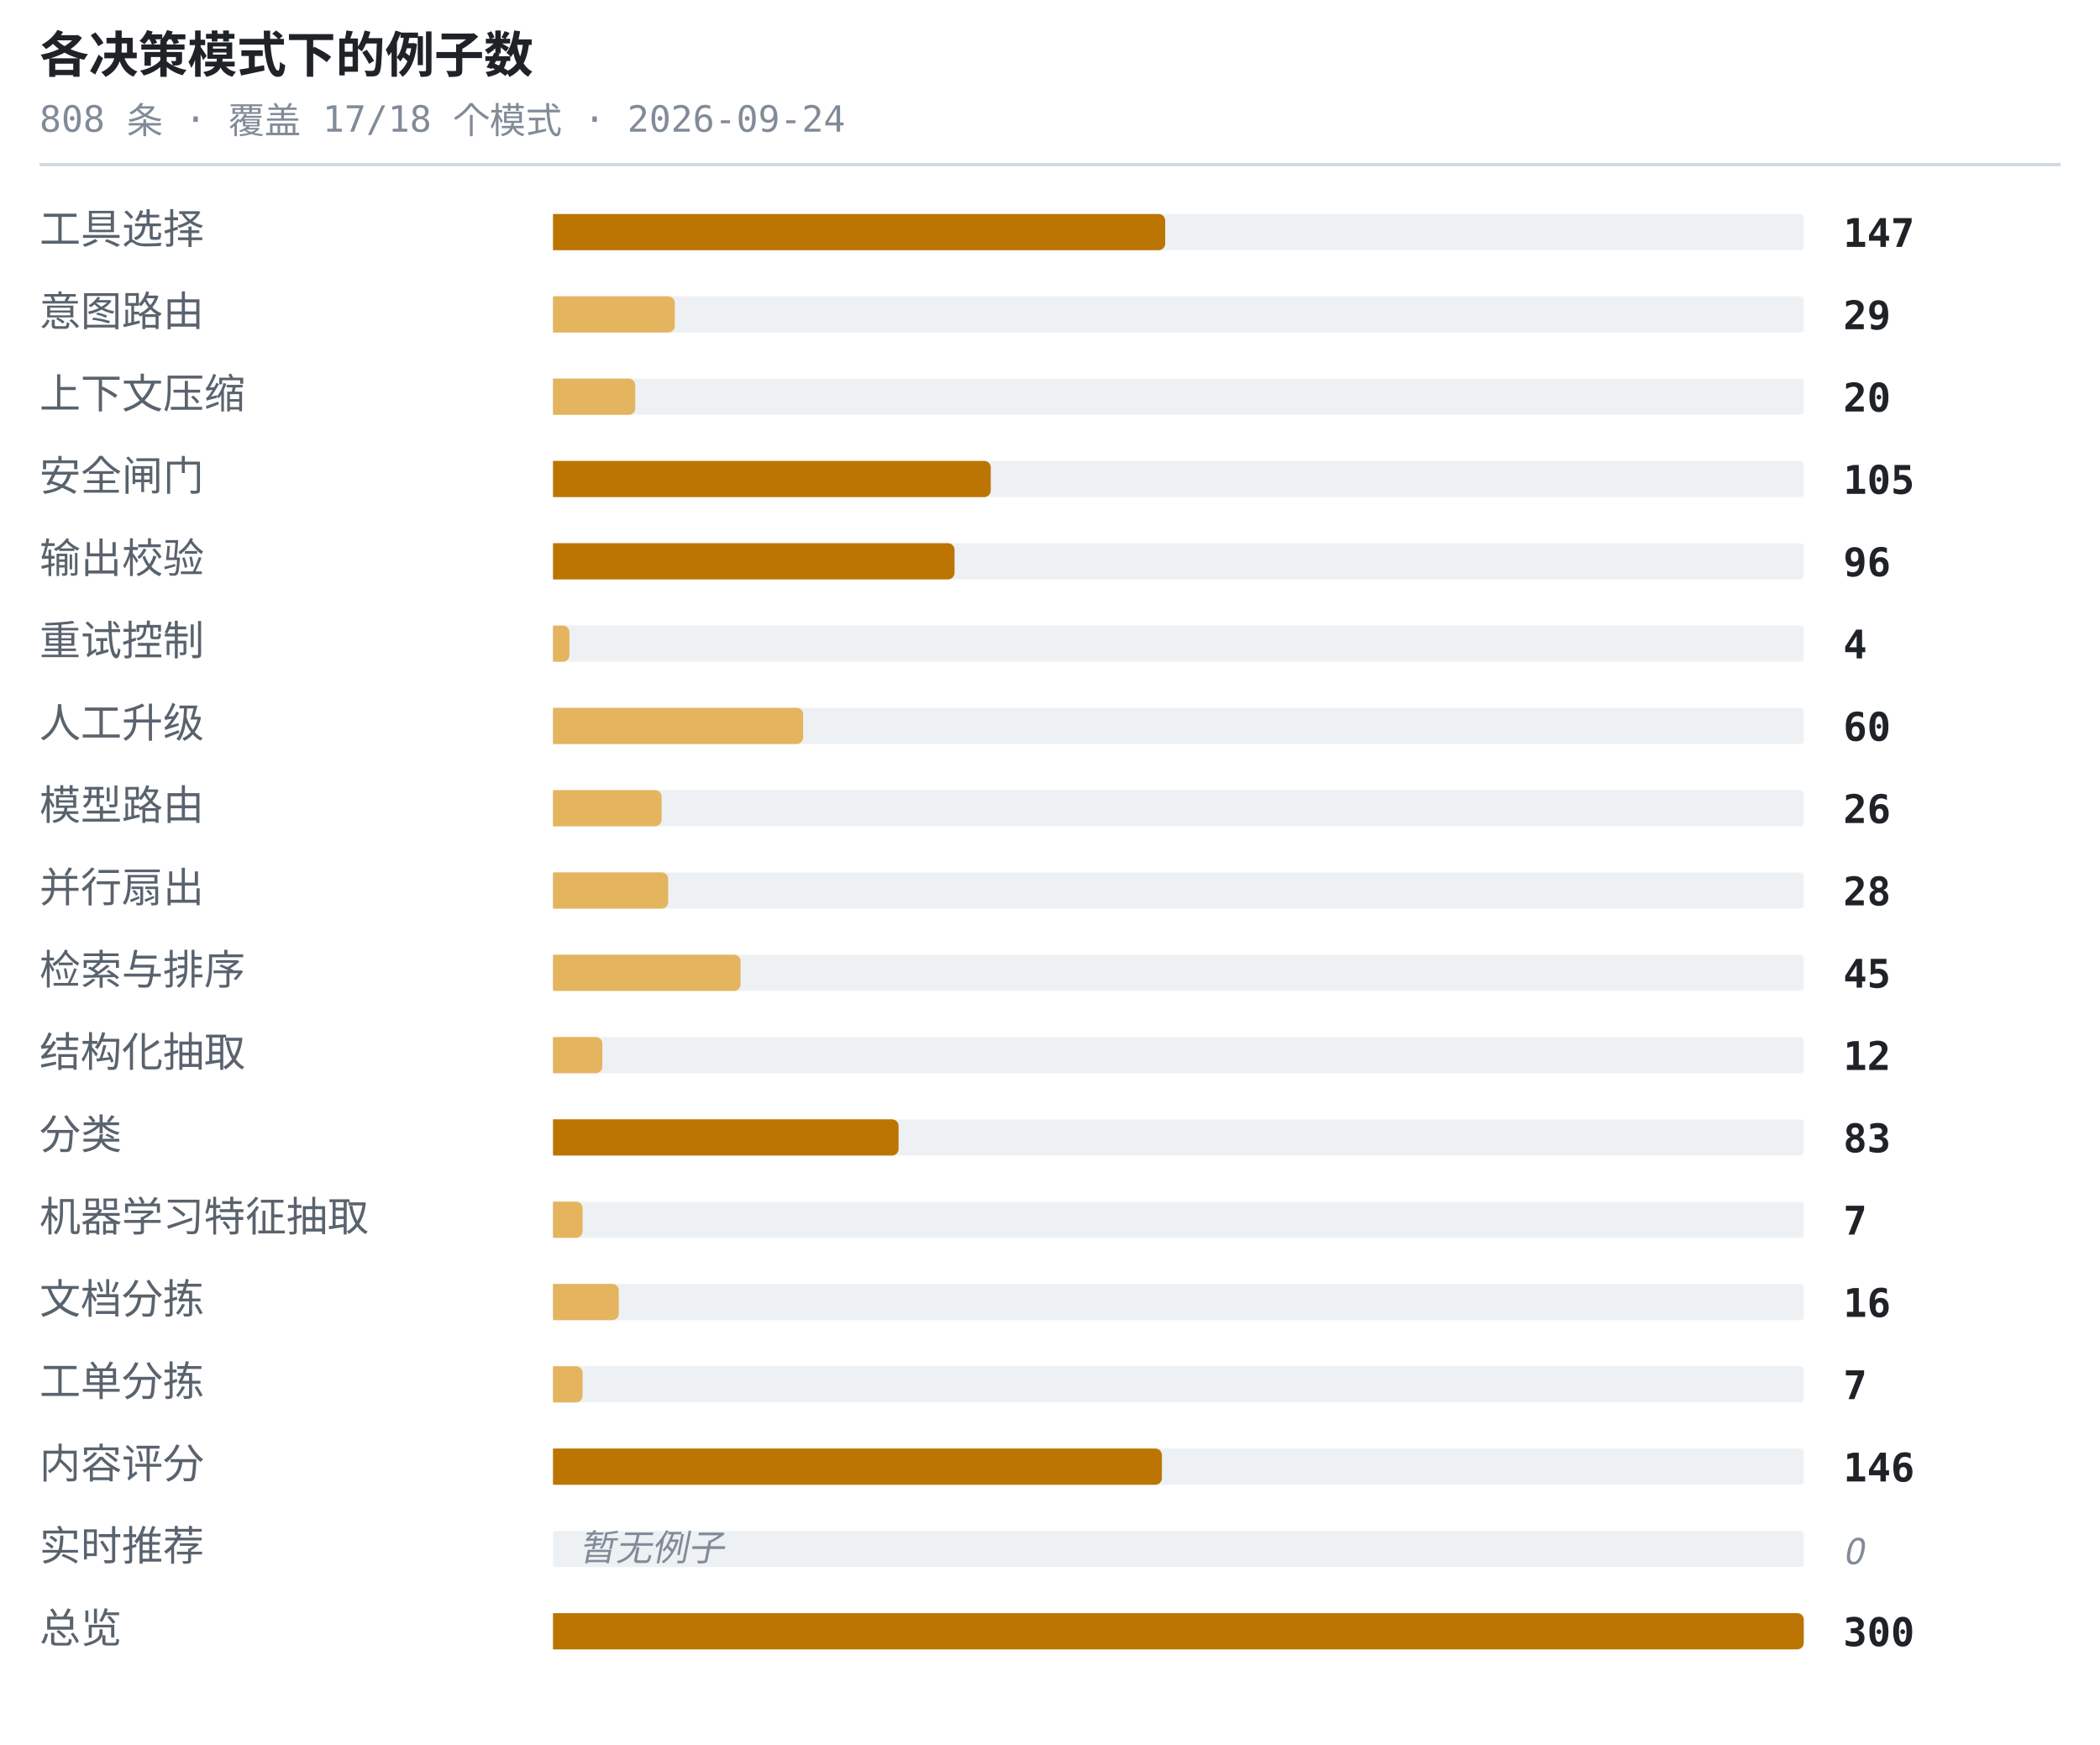
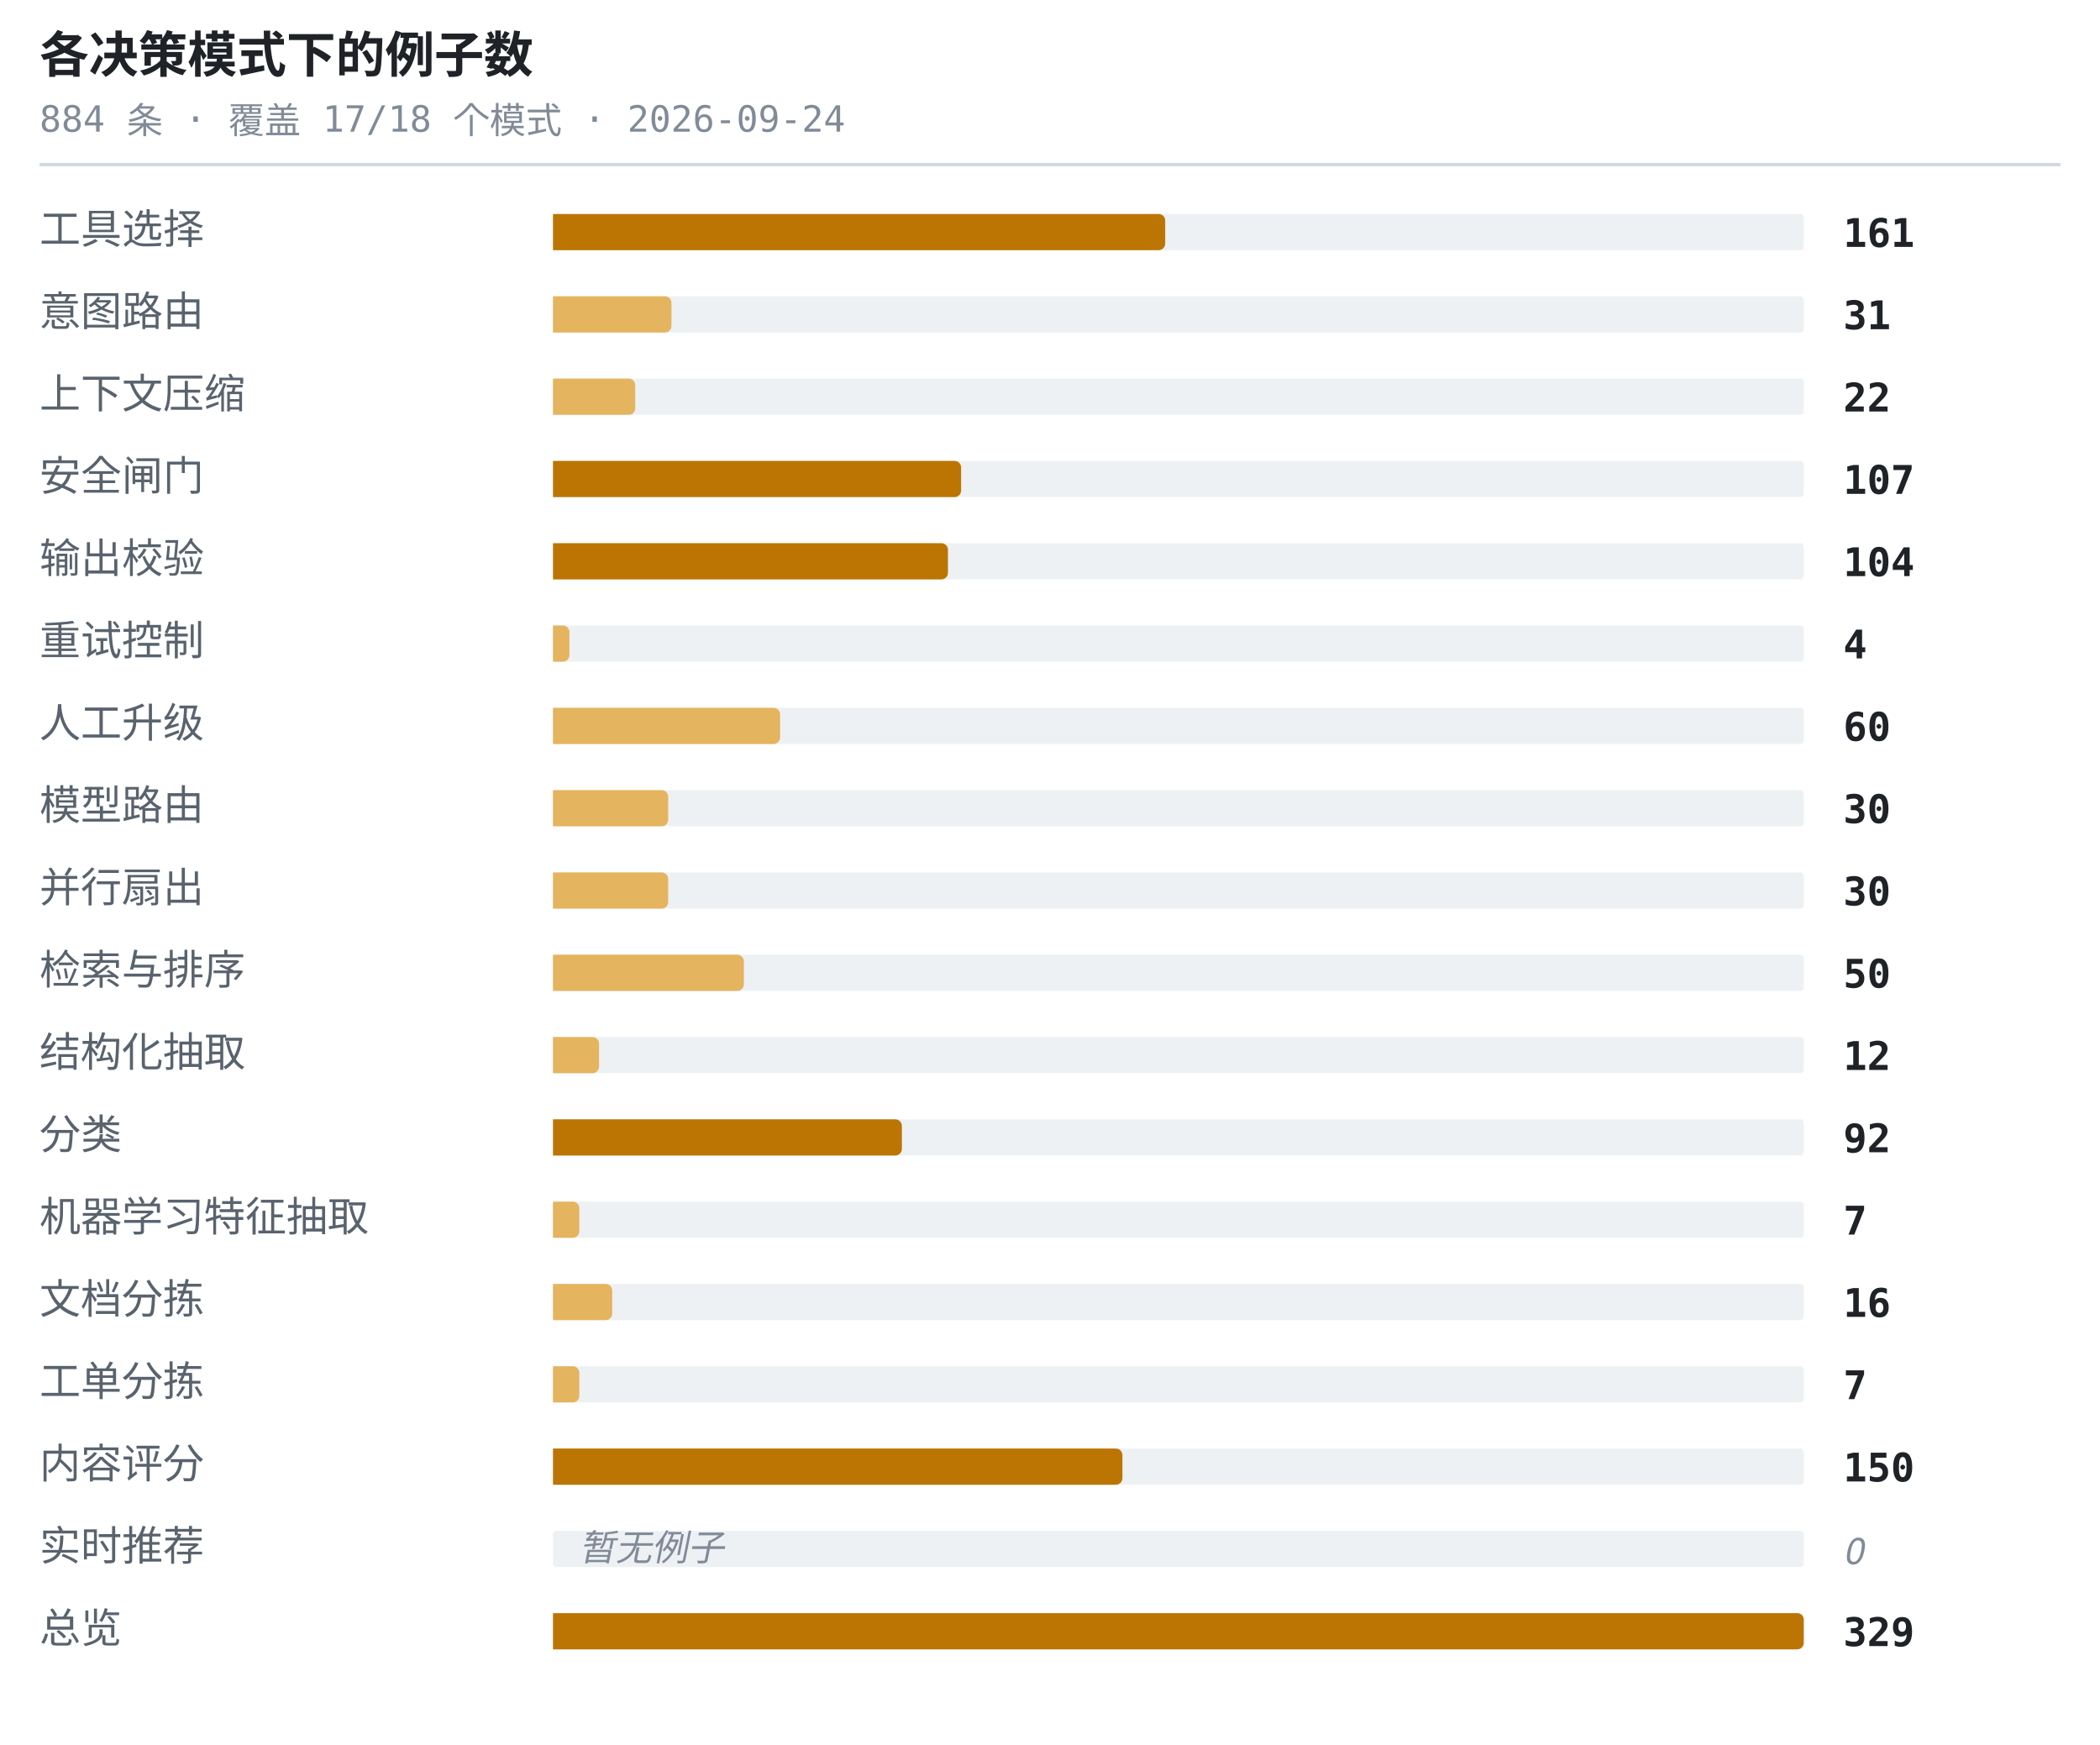
<svg xmlns="http://www.w3.org/2000/svg" width="638" height="530" viewBox="0 0 638 530" role="img" aria-label="各决策模式下的例子数">
  <style>.t{font:600 15px ui-monospace,SFMono-Regular,'SF Mono',Menlo,Consolas,monospace;fill:#1f2328}.s{font:11px ui-monospace,SFMono-Regular,'SF Mono',Menlo,Consolas,monospace;fill:#818b98}.l{font:12.5px -apple-system,BlinkMacSystemFont,'Segoe UI',Helvetica,Arial,sans-serif;fill:#59636e}.n{font:600 12px ui-monospace,SFMono-Regular,'SF Mono',Menlo,Consolas,monospace;fill:#1f2328}.g{font:italic 11px -apple-system,BlinkMacSystemFont,'Segoe UI',Helvetica,Arial,sans-serif;fill:#818b98}</style>
  <text x="12" y="22" class="t">各决策模式下的例子数</text>
-   <text x="12" y="40" class="s">808 条 · 覆盖 17/18 个模式 · 2026-09-24</text>
+   <text x="12" y="40" class="s">884 条 · 覆盖 17/18 个模式 · 2026-09-24</text>
  <line x1="12" y1="50" x2="626" y2="50" stroke="#d1d9e0" stroke-width="1" />
  <text x="12" y="74" class="l">工具选择</text>
  <rect x="168" y="65" width="380" height="11" rx="1" fill="#eef1f4" />
  <path d="M168 65h184a2 2 0 0 1 2 2v7a2 2 0 0 1-2 2h-184z" fill="#bc7503" />
-   <text x="560" y="75" class="n">147</text>
+   <text x="560" y="75" class="n">161</text>
  <text x="12" y="99" class="l">意图路由</text>
  <rect x="168" y="90" width="380" height="11" rx="1" fill="#eef1f4" />
-   <path d="M168 90h35a2 2 0 0 1 2 2v7a2 2 0 0 1-2 2h-35z" fill="#e5b45f" />
-   <text x="560" y="100" class="n">29</text>
+   <path d="M168 90h34a2 2 0 0 1 2 2v7a2 2 0 0 1-2 2h-34z" fill="#e5b45f" />
+   <text x="560" y="100" class="n">31</text>
  <text x="12" y="124" class="l">上下文压缩</text>
  <rect x="168" y="115" width="380" height="11" rx="1" fill="#eef1f4" />
  <path d="M168 115h23a2 2 0 0 1 2 2v7a2 2 0 0 1-2 2h-23z" fill="#e5b45f" />
-   <text x="560" y="125" class="n">20</text>
+   <text x="560" y="125" class="n">22</text>
  <text x="12" y="149" class="l">安全闸门</text>
  <rect x="168" y="140" width="380" height="11" rx="1" fill="#eef1f4" />
-   <path d="M168 140h131a2 2 0 0 1 2 2v7a2 2 0 0 1-2 2h-131z" fill="#bc7503" />
-   <text x="560" y="150" class="n">105</text>
+   <path d="M168 140h122a2 2 0 0 1 2 2v7a2 2 0 0 1-2 2h-122z" fill="#bc7503" />
+   <text x="560" y="150" class="n">107</text>
  <text x="12" y="174" class="l">输出校验</text>
  <rect x="168" y="165" width="380" height="11" rx="1" fill="#eef1f4" />
-   <path d="M168 165h120a2 2 0 0 1 2 2v7a2 2 0 0 1-2 2h-120z" fill="#bc7503" />
-   <text x="560" y="175" class="n">96</text>
+   <path d="M168 165h118a2 2 0 0 1 2 2v7a2 2 0 0 1-2 2h-118z" fill="#bc7503" />
+   <text x="560" y="175" class="n">104</text>
  <text x="12" y="199" class="l">重试控制</text>
  <rect x="168" y="190" width="380" height="11" rx="1" fill="#eef1f4" />
  <path d="M168 190h3a2 2 0 0 1 2 2v7a2 2 0 0 1-2 2h-3z" fill="#e5b45f" />
  <text x="560" y="200" class="n">4</text>
  <text x="12" y="224" class="l">人工升级</text>
  <rect x="168" y="215" width="380" height="11" rx="1" fill="#eef1f4" />
-   <path d="M168 215h74a2 2 0 0 1 2 2v7a2 2 0 0 1-2 2h-74z" fill="#e5b45f" />
+   <path d="M168 215h67a2 2 0 0 1 2 2v7a2 2 0 0 1-2 2h-67z" fill="#e5b45f" />
  <text x="560" y="225" class="n">60</text>
  <text x="12" y="249" class="l">模型路由</text>
  <rect x="168" y="240" width="380" height="11" rx="1" fill="#eef1f4" />
-   <path d="M168 240h31a2 2 0 0 1 2 2v7a2 2 0 0 1-2 2h-31z" fill="#e5b45f" />
-   <text x="560" y="250" class="n">26</text>
+   <path d="M168 240h33a2 2 0 0 1 2 2v7a2 2 0 0 1-2 2h-33z" fill="#e5b45f" />
+   <text x="560" y="250" class="n">30</text>
  <text x="12" y="274" class="l">并行扇出</text>
  <rect x="168" y="265" width="380" height="11" rx="1" fill="#eef1f4" />
  <path d="M168 265h33a2 2 0 0 1 2 2v7a2 2 0 0 1-2 2h-33z" fill="#e5b45f" />
-   <text x="560" y="275" class="n">28</text>
+   <text x="560" y="275" class="n">30</text>
  <text x="12" y="299" class="l">检索与排序</text>
  <rect x="168" y="290" width="380" height="11" rx="1" fill="#eef1f4" />
-   <path d="M168 290h55a2 2 0 0 1 2 2v7a2 2 0 0 1-2 2h-55z" fill="#e5b45f" />
-   <text x="560" y="300" class="n">45</text>
+   <path d="M168 290h56a2 2 0 0 1 2 2v7a2 2 0 0 1-2 2h-56z" fill="#e5b45f" />
+   <text x="560" y="300" class="n">50</text>
  <text x="12" y="324" class="l">结构化抽取</text>
  <rect x="168" y="315" width="380" height="11" rx="1" fill="#eef1f4" />
-   <path d="M168 315h13a2 2 0 0 1 2 2v7a2 2 0 0 1-2 2h-13z" fill="#e5b45f" />
+   <path d="M168 315h12a2 2 0 0 1 2 2v7a2 2 0 0 1-2 2h-12z" fill="#e5b45f" />
  <text x="560" y="325" class="n">12</text>
  <text x="12" y="349" class="l">分类</text>
  <rect x="168" y="340" width="380" height="11" rx="1" fill="#eef1f4" />
-   <path d="M168 340h103a2 2 0 0 1 2 2v7a2 2 0 0 1-2 2h-103z" fill="#bc7503" />
-   <text x="560" y="350" class="n">83</text>
+   <path d="M168 340h104a2 2 0 0 1 2 2v7a2 2 0 0 1-2 2h-104z" fill="#bc7503" />
+   <text x="560" y="350" class="n">92</text>
  <text x="12" y="374" class="l">机器学习特征抽取</text>
  <rect x="168" y="365" width="380" height="11" rx="1" fill="#eef1f4" />
-   <path d="M168 365h7a2 2 0 0 1 2 2v7a2 2 0 0 1-2 2h-7z" fill="#e5b45f" />
+   <path d="M168 365h6a2 2 0 0 1 2 2v7a2 2 0 0 1-2 2h-6z" fill="#e5b45f" />
  <text x="560" y="375" class="n">7</text>
  <text x="12" y="399" class="l">文档分拣</text>
  <rect x="168" y="390" width="380" height="11" rx="1" fill="#eef1f4" />
-   <path d="M168 390h18a2 2 0 0 1 2 2v7a2 2 0 0 1-2 2h-18z" fill="#e5b45f" />
+   <path d="M168 390h16a2 2 0 0 1 2 2v7a2 2 0 0 1-2 2h-16z" fill="#e5b45f" />
  <text x="560" y="400" class="n">16</text>
  <text x="12" y="424" class="l">工单分拣</text>
  <rect x="168" y="415" width="380" height="11" rx="1" fill="#eef1f4" />
-   <path d="M168 415h7a2 2 0 0 1 2 2v7a2 2 0 0 1-2 2h-7z" fill="#e5b45f" />
+   <path d="M168 415h6a2 2 0 0 1 2 2v7a2 2 0 0 1-2 2h-6z" fill="#e5b45f" />
  <text x="560" y="425" class="n">7</text>
  <text x="12" y="449" class="l">内容评分</text>
  <rect x="168" y="440" width="380" height="11" rx="1" fill="#eef1f4" />
-   <path d="M168 440h183a2 2 0 0 1 2 2v7a2 2 0 0 1-2 2h-183z" fill="#bc7503" />
-   <text x="560" y="450" class="n">146</text>
+   <path d="M168 440h171a2 2 0 0 1 2 2v7a2 2 0 0 1-2 2h-171z" fill="#bc7503" />
+   <text x="560" y="450" class="n">150</text>
  <text x="12" y="474" class="l">实时推荐</text>
  <rect x="168" y="465" width="380" height="11" rx="1" fill="#eef1f4" />
  <text x="176" y="474" class="g">暂无例子</text>
  <text x="560" y="475" class="g">0</text>
  <text x="12" y="499" class="l">总览</text>
  <rect x="168" y="490" width="380" height="11" rx="1" fill="#eef1f4" />
  <path d="M168 490h378a2 2 0 0 1 2 2v7a2 2 0 0 1-2 2h-378z" fill="#bc7503" />
-   <text x="560" y="500" class="n">300</text>
+   <text x="560" y="500" class="n">329</text>
</svg>
